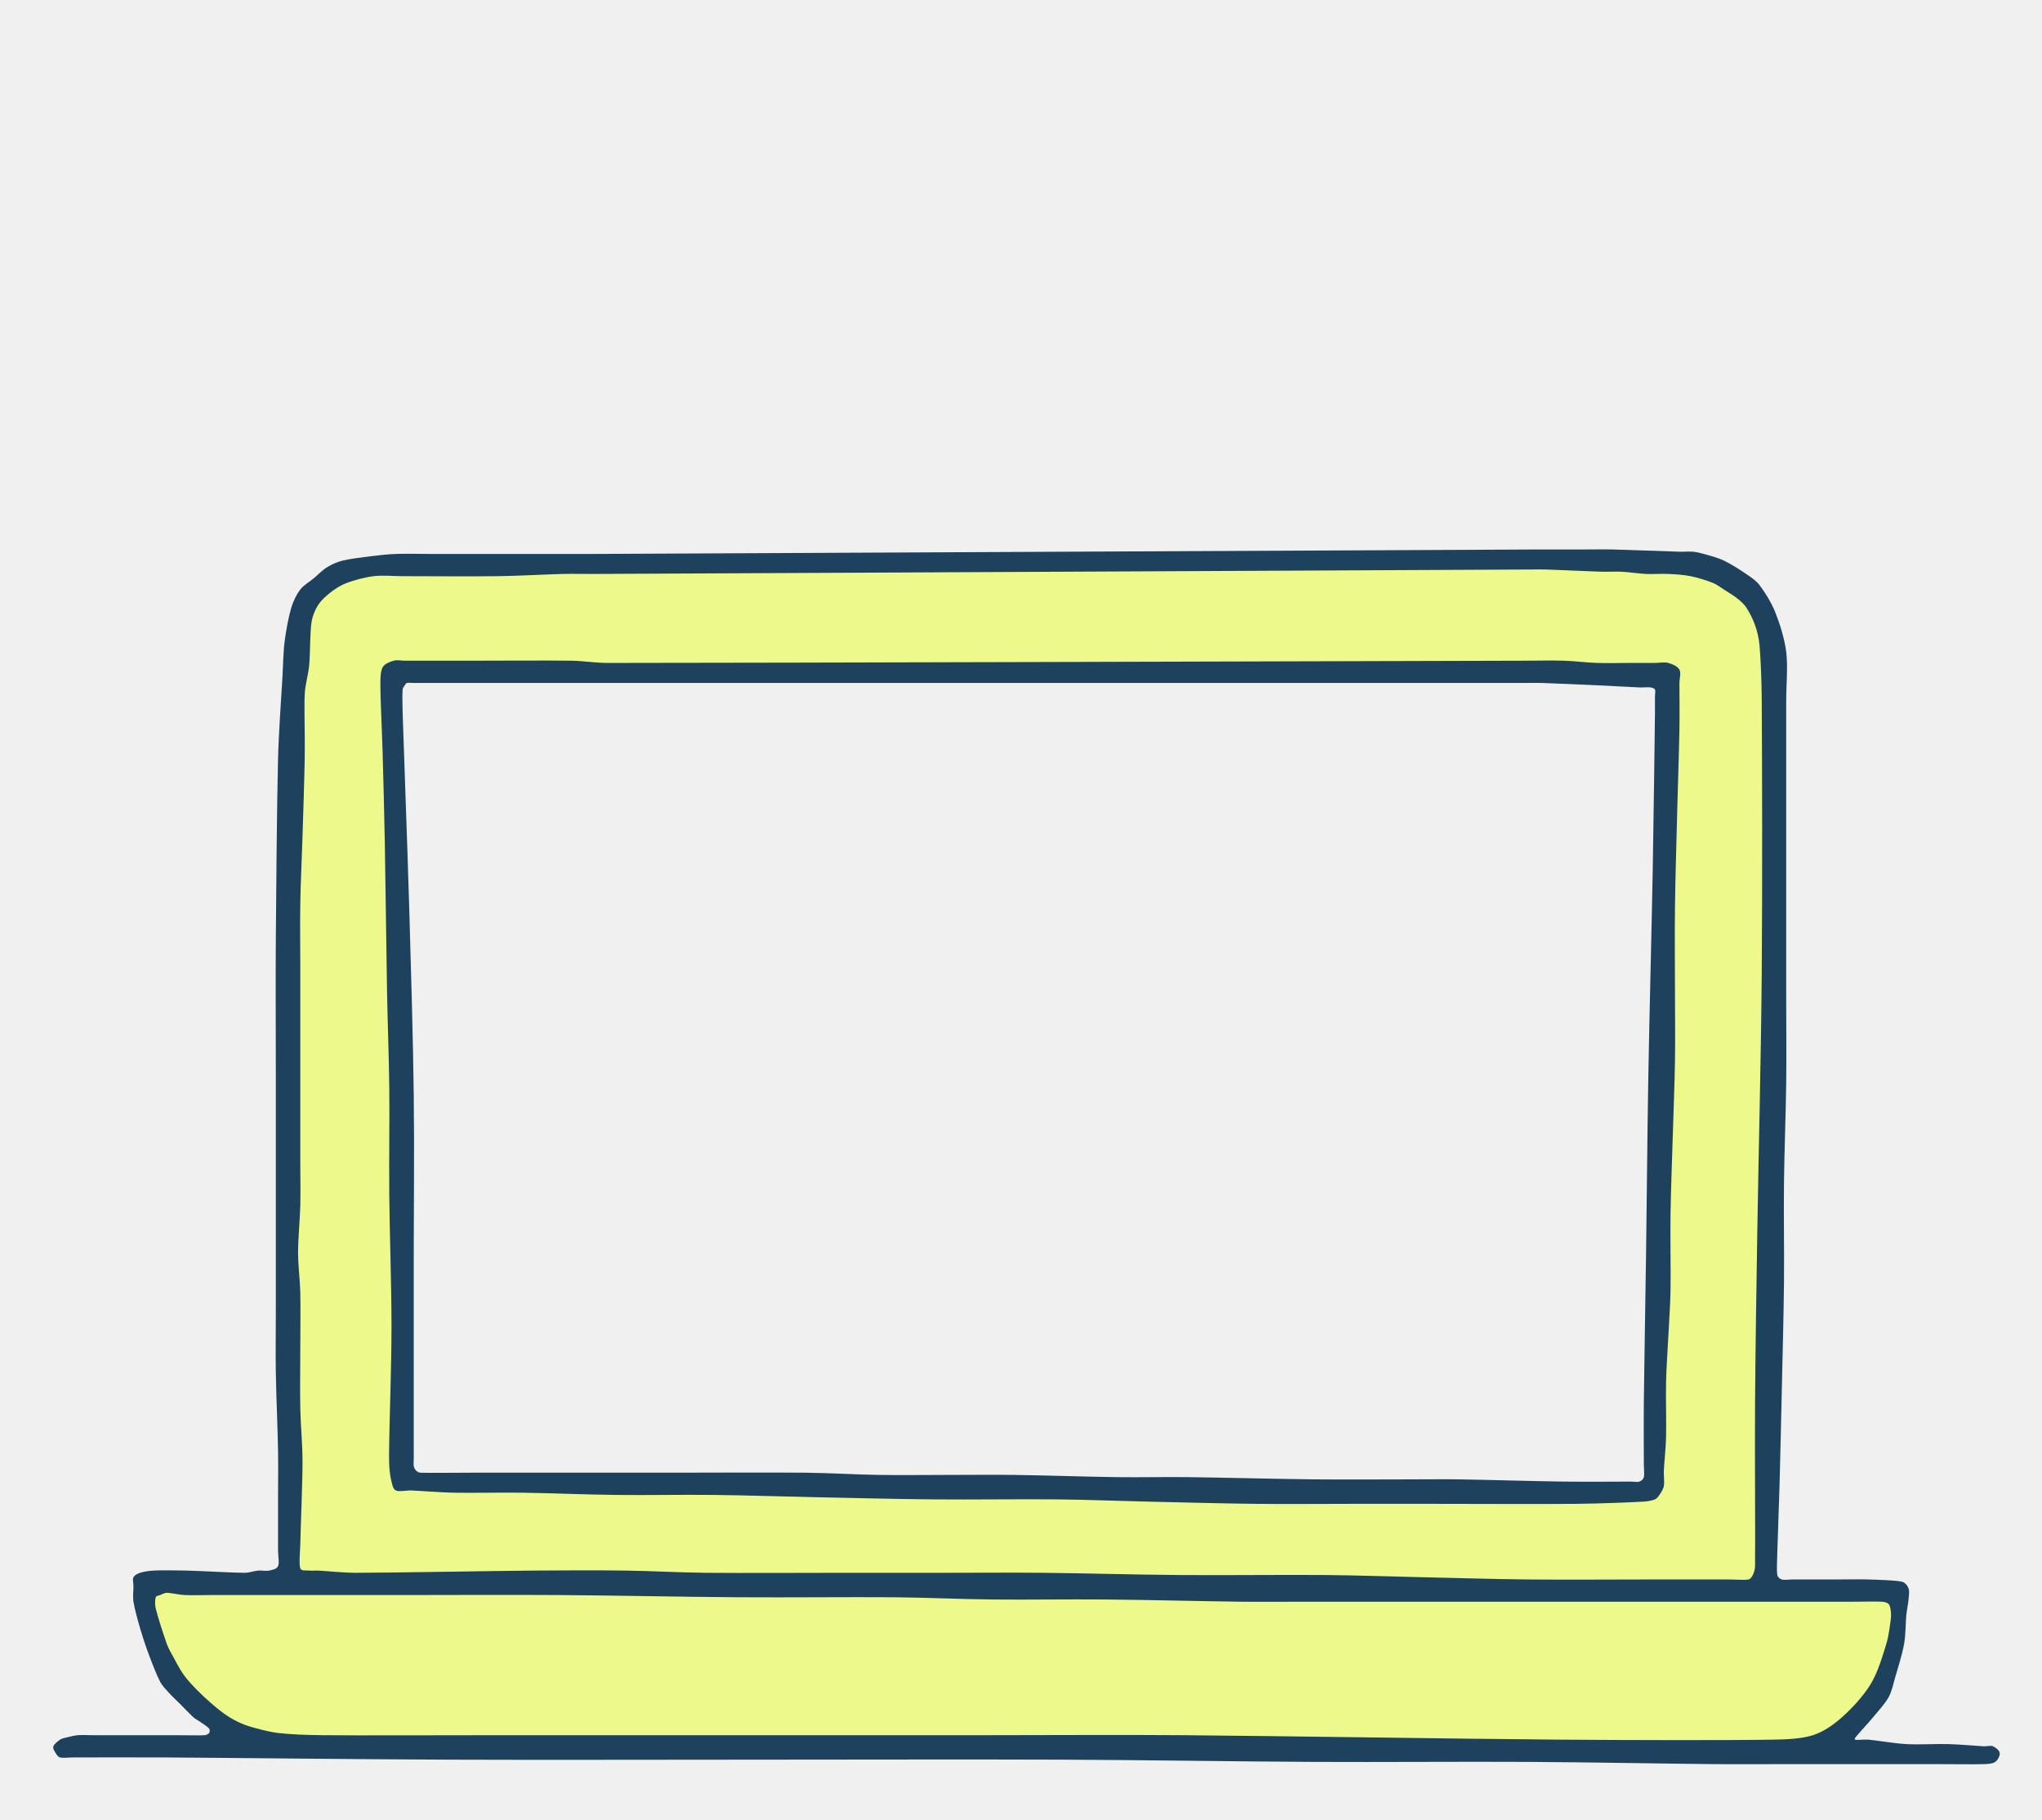
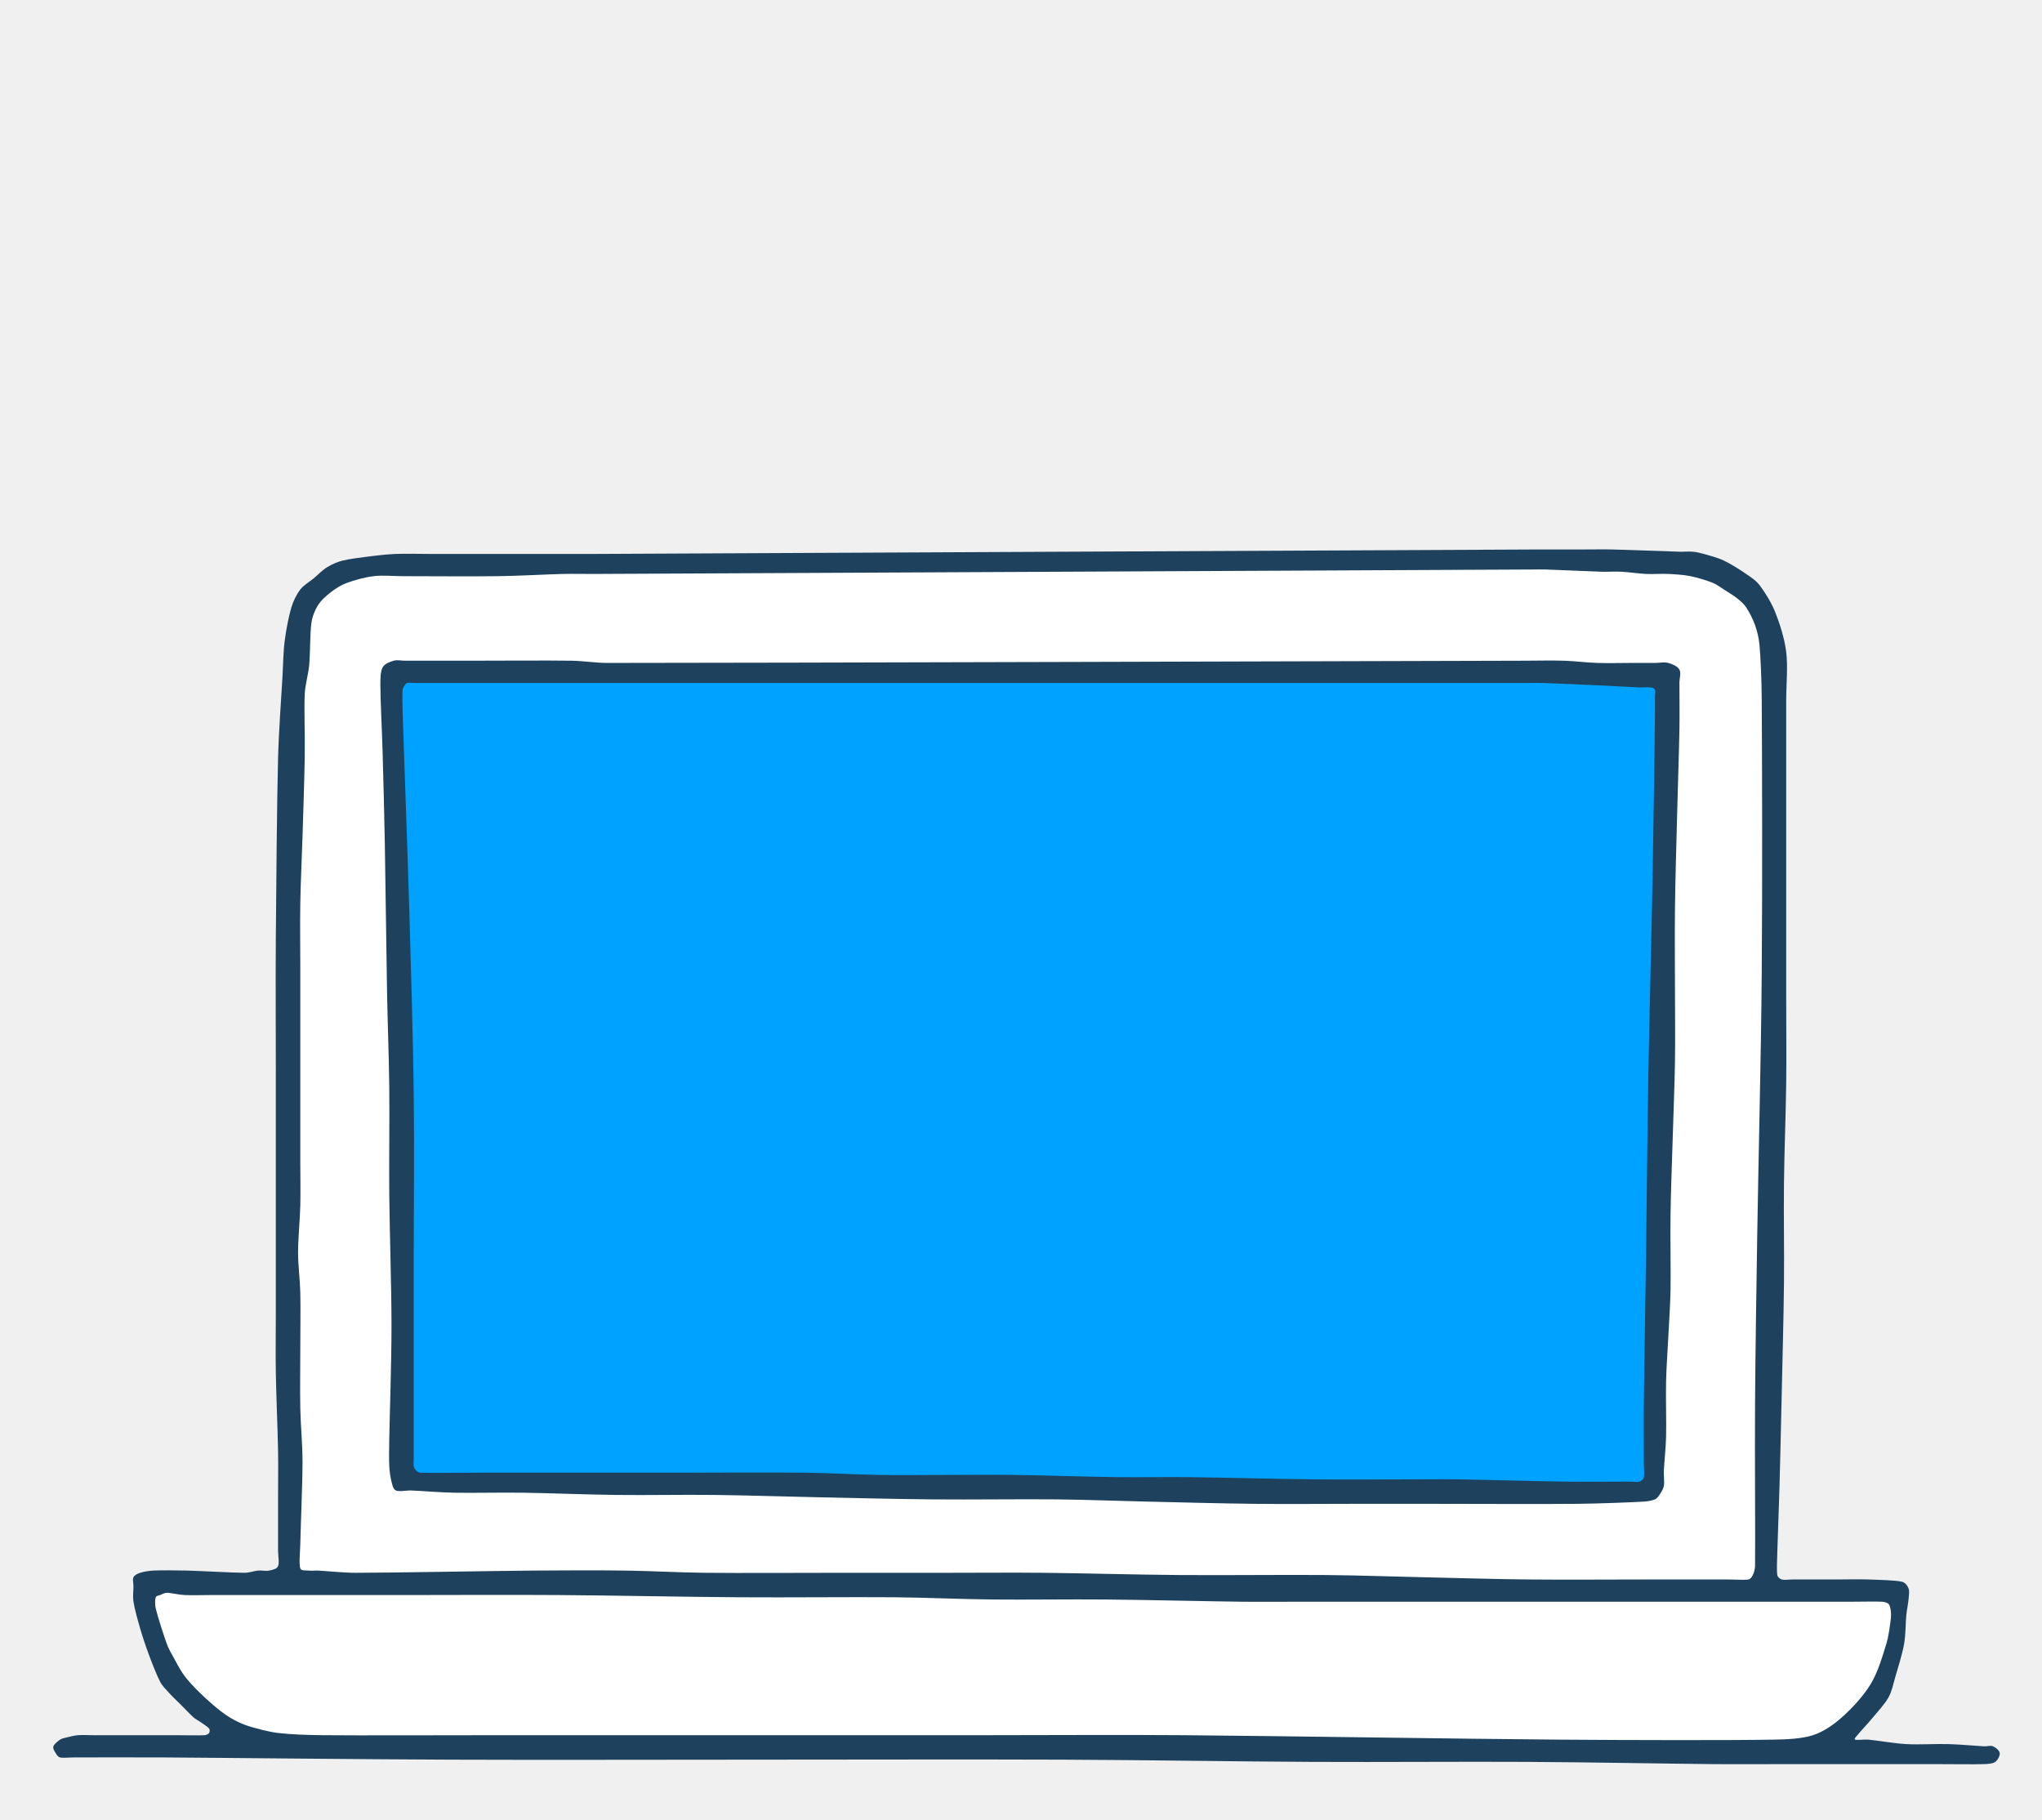
<svg xmlns="http://www.w3.org/2000/svg" width="100%" height="100%" viewBox="0 0 918 818" version="1.1" xml:space="preserve" style="fill-rule:evenodd;clip-rule:evenodd;stroke-linejoin:round;stroke-miterlimit:2;">
  <g>
-     <path d="M815,789L591,787L316,785L122,785L103,780L88,767L74,748L68,732L66,717L68,712L129,712L129,446L130,372L133,300L138,271L149,259L162,255L192,253L702,251L756,254L780,260L793,275L797,297L798,348L797,405L796,553L795,672L794,715L826,716L846,716L855,717L853,734L847,757L833,775L815,789ZM706.03,669.94L728,672L743,669L743,647L744,600L746,553L746,443L748,318L747,304L698,303L212,302L179,303L175,314L180,653L183,665L226,667L238.999,665.96L239,666L706,671L706.03,669.94Z" style="fill:rgb(237,250,139);" />
+     <path d="M176,302L181,666L461.471,669.492L743,668L748,303L176,302" style="fill:rgb(0,162,255);" />
+     <path d="M815,789L591,787L316,785L122,785L103,780L88,767L74,748L68,732L66,717L68,712L129,712L129,446L130,372L133,300L138,271L149,259L162,255L192,253L702,251L756,254L780,260L793,275L797,297L798,348L797,405L796,553L795,672L794,715L826,716L846,716L855,717L853,734L847,757L833,775L815,789ZM706.03,669.94L728,672L743,669L743,647L744,600L746,553L746,443L748,318L747,304L698,303L212,302L179,303L175,314L180,653L183,665L226,667L238.999,665.96L239,666L706,671L706.03,669.94Z" style="fill:white;" />
    <path d="M755,248C756.999,248.056 759.167,247.833 761,248C762.693,248.154 764.366,248.533 766,249C768.333,249.667 772.142,250.646 775,252C778.167,253.5 782.333,256.167 785,258C787.145,259.475 789.419,260.932 791,263C793.167,265.833 796.28,270.7 798,275C800,280 802.228,286.821 803,293C803.833,299.667 803,307.667 803,315L803,448C803,461 803.155,474.001 803,487C802.833,501 802.167,517 802,532C801.833,546.999 802.16,562.001 802,577C801.833,592.667 801.333,610.833 801,626C800.692,640.001 800.333,656 800,668C799.722,678.002 799.167,691.333 799,698C798.917,701.332 798.667,706 799,708C799.155,708.93 800.093,709.741 801,710C802.167,710.333 804.333,710 806,710L826,710C830.5,710 835.336,709.839 840,710C844.833,710.167 852,710.333 855,711C856.381,711.307 857.503,712.676 858,714C858.5,715.333 858.138,717.339 858,719C857.833,721 857.235,723.655 857,726C856.667,729.333 856.764,734.722 856,739C855.167,743.667 853.167,750 852,754C851.115,757.036 850.536,760.236 849,763C847.333,766 844.333,769.167 842,772C839.747,774.735 836.333,778.333 835,780C834.534,780.582 833.308,781.723 834,782C834.833,782.333 838.008,781.827 840,782C843.833,782.333 851.303,783.684 857,784C863,784.333 870.167,783.833 876,784C881.342,784.153 888.667,784.833 892,785C893.332,785.067 894.833,784.5 896,785C897.167,785.5 898.833,786.833 899,788C899.167,789.167 898.167,791.167 897,792C895.833,792.833 893.699,792.937 892,793C887.5,793.167 877.333,793 870,793L804,793C792.667,793 781.333,793.097 770,793C750.5,792.833 714.668,792.154 687,792C657,791.833 622.333,792.155 590,792C555.167,791.833 515.335,791.148 478,791C435.833,790.833 383,791 337,791C292,791 245.833,791.167 202,791C159.332,790.838 102.167,790.167 74,790C60.334,789.919 40.833,790 33,790C31,790 28.333,790.333 27,790C26.085,789.771 25.485,788.808 25,788C24.5,787.167 23.667,786 24,785C24.333,784 26,782.667 27,782C27.877,781.415 28.977,781.256 30,781C31.333,780.667 33.306,780.141 35,780C37,779.833 39.667,780 42,780L79,780C83.333,780 89.5,780.167 92,780C92.744,779.95 93.667,779.5 94,779C94.333,778.5 94.416,777.521 94,777C93.333,776.167 91.167,774.833 90,774C89.022,773.301 87.898,772.798 87,772C85.5,770.667 82.833,767.833 81,766C79.333,764.333 77.5,762.667 76,761C74.572,759.414 72.999,757.886 72,756C70.5,753.167 68.5,748 67,744C65.52,740.052 64.167,736 63,732C61.846,728.042 60.5,723.167 60,720C59.636,717.695 60,714.833 60,713C60,711.667 59.5,710 60,709C60.5,708 61.86,707.38 63,707C64.5,706.5 66.975,706.096 69,706C72.5,705.833 79.001,705.878 84,706C90.833,706.167 104.667,707 110,707C112.028,707 114.167,706.167 116,706C117.66,705.849 119.5,706.333 121,706C122.455,705.677 124.395,705.362 125,704C125.667,702.5 125,699.333 125,697L125,673C125,666 125.125,658.999 125,652C124.833,642.667 124.167,627.333 124,617C123.855,608.001 124,599 124,590L124,481C124,461.333 123.86,441.666 124,422C124.167,398.667 124.5,360.667 125,341C125.314,328.653 126.5,312.833 127,304C127.302,298.665 127.333,293.167 128,288C128.653,282.943 129.833,276.833 131,273C131.868,270.148 133.333,267.167 135,265C136.587,262.936 139,261.667 141,260C143,258.333 144.833,256.333 147,255C149.162,253.67 151.537,252.616 154,252C157.333,251.167 163,250.5 167,250C170.653,249.543 174.321,249.142 178,249C182.333,248.833 188.5,249 193,249L247,249C254,249 261,249.032 268,249C342,248.667 617,247.333 691,247C698,246.968 706.333,247 712,247C716.333,247 720.668,246.899 725,247C732.167,247.167 749,247.833 755,248ZM846,720C843.333,719.833 837.333,720 833,720L585,720C576,720 566.999,720.102 558,720C543.333,719.833 515.667,719.167 497,719C480.001,718.848 461.833,719.167 446,719C431.33,718.846 416.67,718.129 402,718C383,717.833 355.333,718.155 332,718C306.833,717.833 275.667,717.167 251,717C228.667,716.849 201.333,717 184,717L95,717C91,717 86.333,717.167 83,717C80.316,716.866 76.833,716 75,716C73.946,716 72.833,716.667 72,717C71.308,717.277 70.236,717.293 70,718C69.667,719 69.614,721.379 70,723C70.833,726.5 73.667,735.333 75,739C75.764,741.101 76.94,743.031 78,745C79.167,747.167 80.667,750 82,752C83.184,753.776 84.564,755.421 86,757C87.667,758.833 89.922,761.082 92,763C94.167,765 96.833,767.333 99,769C100.905,770.466 102.884,771.86 105,773C107.167,774.167 109.568,775.271 112,776C115.333,777 120.585,778.465 125,779C130.5,779.667 138.325,779.933 145,780C161.667,780.167 198.333,780 225,780L443,780C472.667,780 502.334,779.77 532,780C575,780.333 656.833,781.667 701,782C732.999,782.242 778,782.333 797,782C803.036,781.894 809.833,781.667 815,780C819.842,778.438 824.189,775.371 828,772C832.333,768.167 837.667,762.5 841,757C844.333,751.5 846.5,743.833 848,739C849.105,735.441 849.667,730.5 850,728C850.176,726.678 850.167,725.167 850,724C849.851,722.957 849.667,721.667 849,721C848.333,720.333 847.052,720.066 846,720ZM720,257C714.333,256.833 700.167,256.167 695,256C693.001,255.936 691,255.991 689,256C617.667,256.333 339.667,257.667 267,258C262.333,258.021 257.665,257.892 253,258C245.833,258.167 233.671,258.866 224,259C212,259.167 190.333,259 181,259C176.667,259 172.167,258.5 168,259C163.906,259.491 159.167,260.833 156,262C153.478,262.929 151.13,264.361 149,266C146.833,267.667 144.5,269.667 143,272C141.5,274.333 140.417,277.183 140,280C139.333,284.5 139.5,293.667 139,299C138.591,303.365 137.214,307.621 137,312C136.667,318.833 137.146,330.668 137,340C136.833,350.667 136.333,365 136,376C135.697,386.001 135.167,396.333 135,406C134.839,415.332 135,427.167 135,434L135,523C135,529.333 135.158,535.669 135,542C134.833,548.667 134,556.5 134,563C134,569.009 134.86,574.992 135,581C135.167,588.167 135,597.667 135,606C135,614.667 134.833,624.5 135,633C135.157,641.005 136,648.993 136,657C136,667.167 135.167,686 135,694C134.924,697.666 134.333,703 135,705C135.435,706.304 137.667,705.833 139,706C140.323,706.165 141.668,705.937 143,706C146.5,706.167 154.324,707 160,707C176.167,707 219.833,706.167 240,706C253.666,705.887 268.167,705.833 281,706C293.004,706.156 304.996,706.878 317,707C333.333,707.167 360.833,707 379,707L426,707C440.333,707 454.667,706.862 469,707C486.333,707.167 509.665,707.84 530,708C551.167,708.167 577.667,707.833 596,708C610.67,708.133 625.333,708.678 640,709C655.167,709.333 671.331,709.843 687,710C703.667,710.167 725,710 740,710L777,710C780,710 784.167,710.333 786,710C786.928,709.831 787.578,708.843 788,708C788.5,707 788.982,705.374 789,704C789.167,691.167 788.838,655.333 789,631C789.167,606 789.601,579.666 790,554C790.5,521.833 791.678,476.671 792,438C792.333,398 792.167,338.667 792,314C791.946,305.993 791.5,295.5 791,290C790.722,286.939 790,283.833 789,281C788.008,278.189 786.333,275 785,273C783.954,271.431 782.472,270.178 781,269C779.333,267.667 776.833,266.167 775,265C773.36,263.957 771.805,262.722 770,262C767.5,261 763.333,259.667 760,259C756.715,258.343 753.333,258.167 750,258C746.671,257.834 743.33,258.159 740,258C736.5,257.833 732.333,257.167 729,257C726.004,256.85 722.999,257.088 720,257ZM273,298C344.333,298 613.333,297.167 685,297C691,296.986 697.5,296.833 703,297C708.009,297.152 713,297.833 718,298C722.997,298.167 728.667,298 733,298L744,298C746,298 748.167,297.5 750,298C751.833,298.5 754.167,299.5 755,301C755.833,302.5 755,305 755,307C755,311.5 755.121,321.001 755,328C754.833,337.667 754.308,352.666 754,365C753.667,378.333 753.167,394.667 753,408C752.846,420.332 753,433.5 753,445C753,455.667 753.162,466.335 753,477C752.833,488 752.329,499.667 752,511C751.667,522.5 751.167,534.5 751,546C750.836,557.332 751.167,570.833 751,580C750.873,587.007 750.333,594.167 750,601C749.675,607.667 749.148,614.327 749,621C748.833,628.5 749.167,639.333 749,646C748.875,651.01 748.167,657.333 748,661C747.894,663.331 748.333,666.167 748,668C747.733,669.467 746.667,671 746,672C745.477,672.784 744.867,673.629 744,674C742.833,674.5 740.697,674.903 739,675C733.167,675.333 719.005,675.894 709,676C693.333,676.167 661.833,676 645,676L608,676C594.5,676 578.666,676.159 564,676C548.667,675.833 530.833,675.333 516,675C502.333,674.693 488.67,674.141 475,674C458.833,673.833 437.167,674.167 419,674C401.331,673.838 382.333,673.333 366,673C350.999,672.694 335.833,672.167 321,672C306.334,671.835 291.333,672.167 277,672C262.997,671.837 247.167,671.167 235,671C224.668,670.858 212.333,671.167 204,671C197.659,670.873 189.333,670.167 185,670C182.668,669.91 179.5,670.667 178,670C176.638,669.395 176.392,667.438 176,666C175.5,664.167 175.124,661.354 175,659C174.833,655.833 174.937,650.999 175,647C175.167,636.5 176,613.003 176,596C176,577.667 175.167,554.833 175,537C174.85,521.001 175.167,504.167 175,489C174.842,474.664 174.261,460.335 174,446C173.667,427.667 173.333,397 173,379C172.747,365.332 172.333,349.833 172,338C171.718,327.998 171,314.333 171,308C171,305.313 171,301.833 172,300C172.931,298.294 175.333,297.5 177,297C178.596,296.521 180.333,297 182,297L210,297C222.5,297 246.5,296.833 257,297C262.343,297.085 267.656,298 273,298ZM686,307L186,307C185,307 183.667,306.833 183,307C182.543,307.114 182.261,307.608 182,308C181.667,308.5 181.062,309.257 181,310C180.833,312 180.899,316.668 181,320C181.5,336.5 183.167,380.333 184,409C184.804,436.663 185.667,466.333 186,492C186.307,515.665 186,546 186,563L186,656C186,657 185.833,658.167 186,659C186.146,659.731 186.5,660.5 187,661C187.5,661.5 188.255,661.97 189,662C193.167,662.167 204.333,662 212,662L301,662C318,662 346.333,661.833 362,662C373.004,662.117 384.333,662.833 395,663C405.332,663.161 415.833,663 426,663C436,663 446.001,662.868 456,663C468.667,663.167 489,663.833 502,664C512.666,664.137 523.334,663.88 534,664C548.833,664.167 574.333,664.833 591,665C605.333,665.143 623.167,665 634,665C641.333,665 648.667,664.894 656,665C667.5,665.167 690.167,665.833 703,666C712.999,666.13 727.333,666 733,666C734.333,666 736,666.333 737,666C737.894,665.702 738.771,664.915 739,664C739.333,662.667 739,660 739,658C739,652.333 738.901,639.333 739,630C739.167,614.333 739.697,586 740,564C740.333,539.833 740.543,511.331 741,485C741.5,456.167 742.5,418.333 743,391C743.427,367.668 743.833,334 744,321C744.034,318.334 744,314.833 744,313C744,312 744.333,310.667 744,310C743.667,309.333 742.738,309.105 742,309C740.833,308.833 738.665,309.067 737,309C732.833,308.833 723.668,308.303 717,308C709.667,307.667 698.167,307.167 693,307C690.668,306.925 688.333,307 686,307Z" style="fill:rgb(30,66,94);" />
  </g>
</svg>
